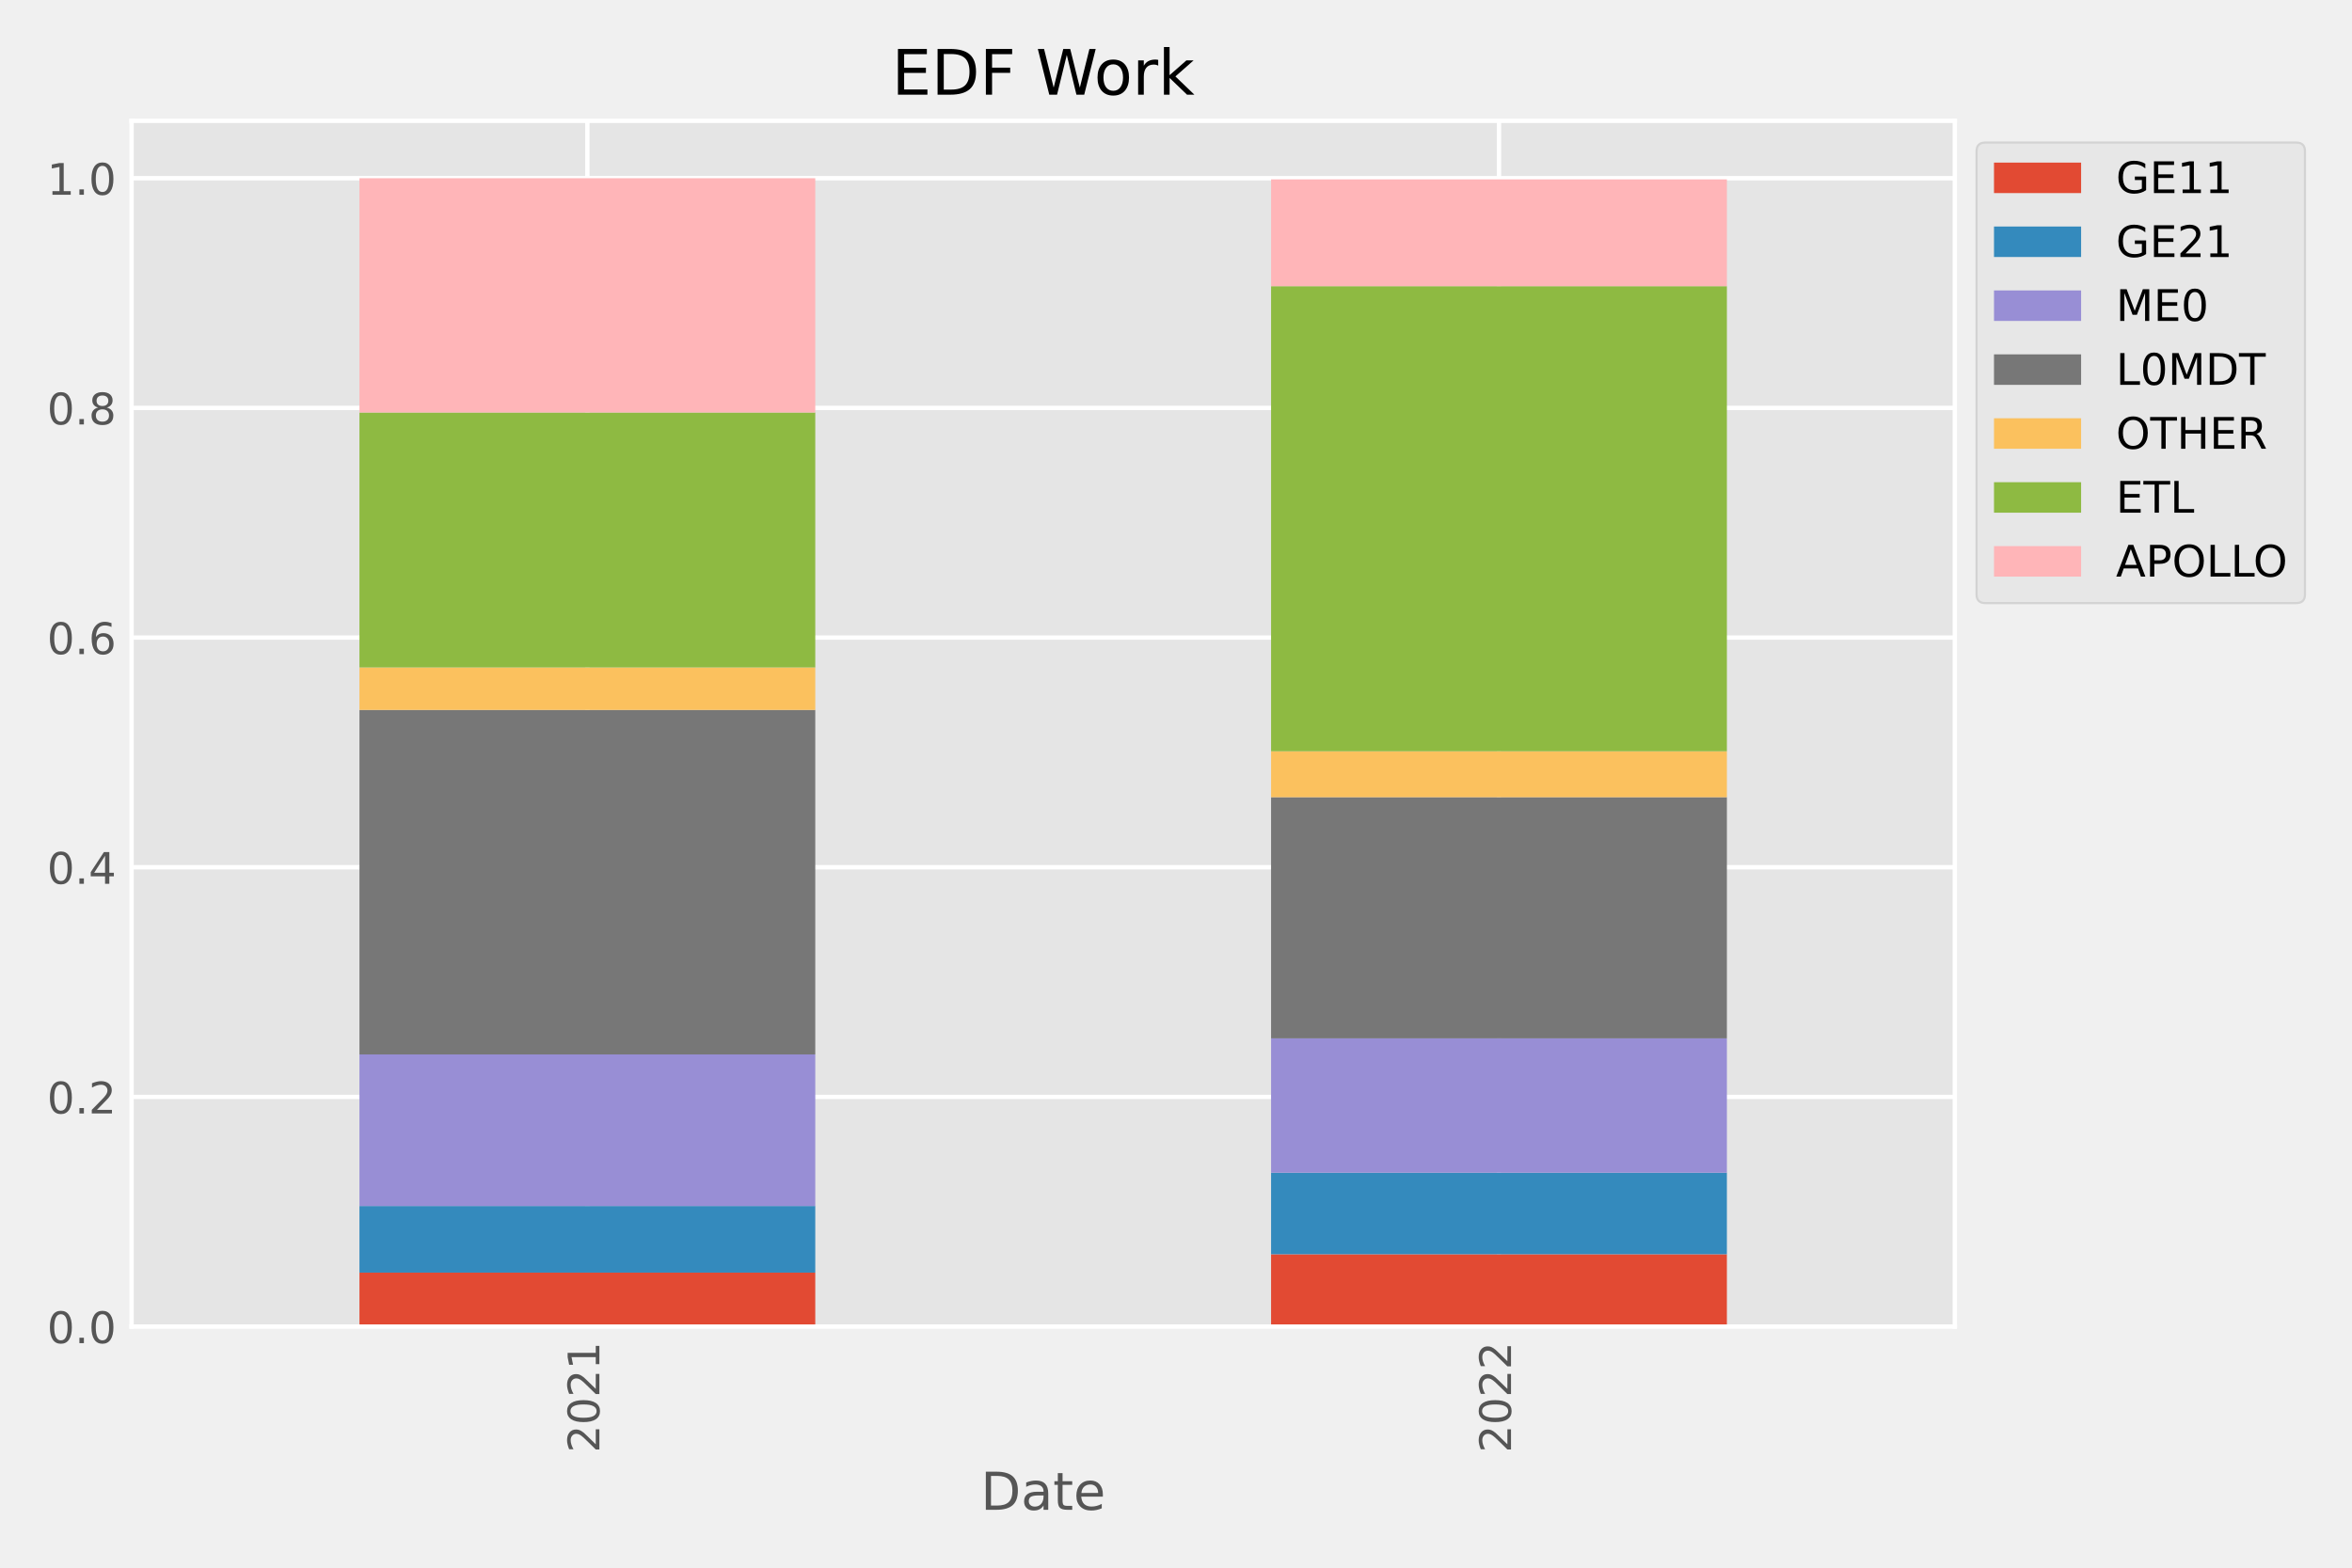
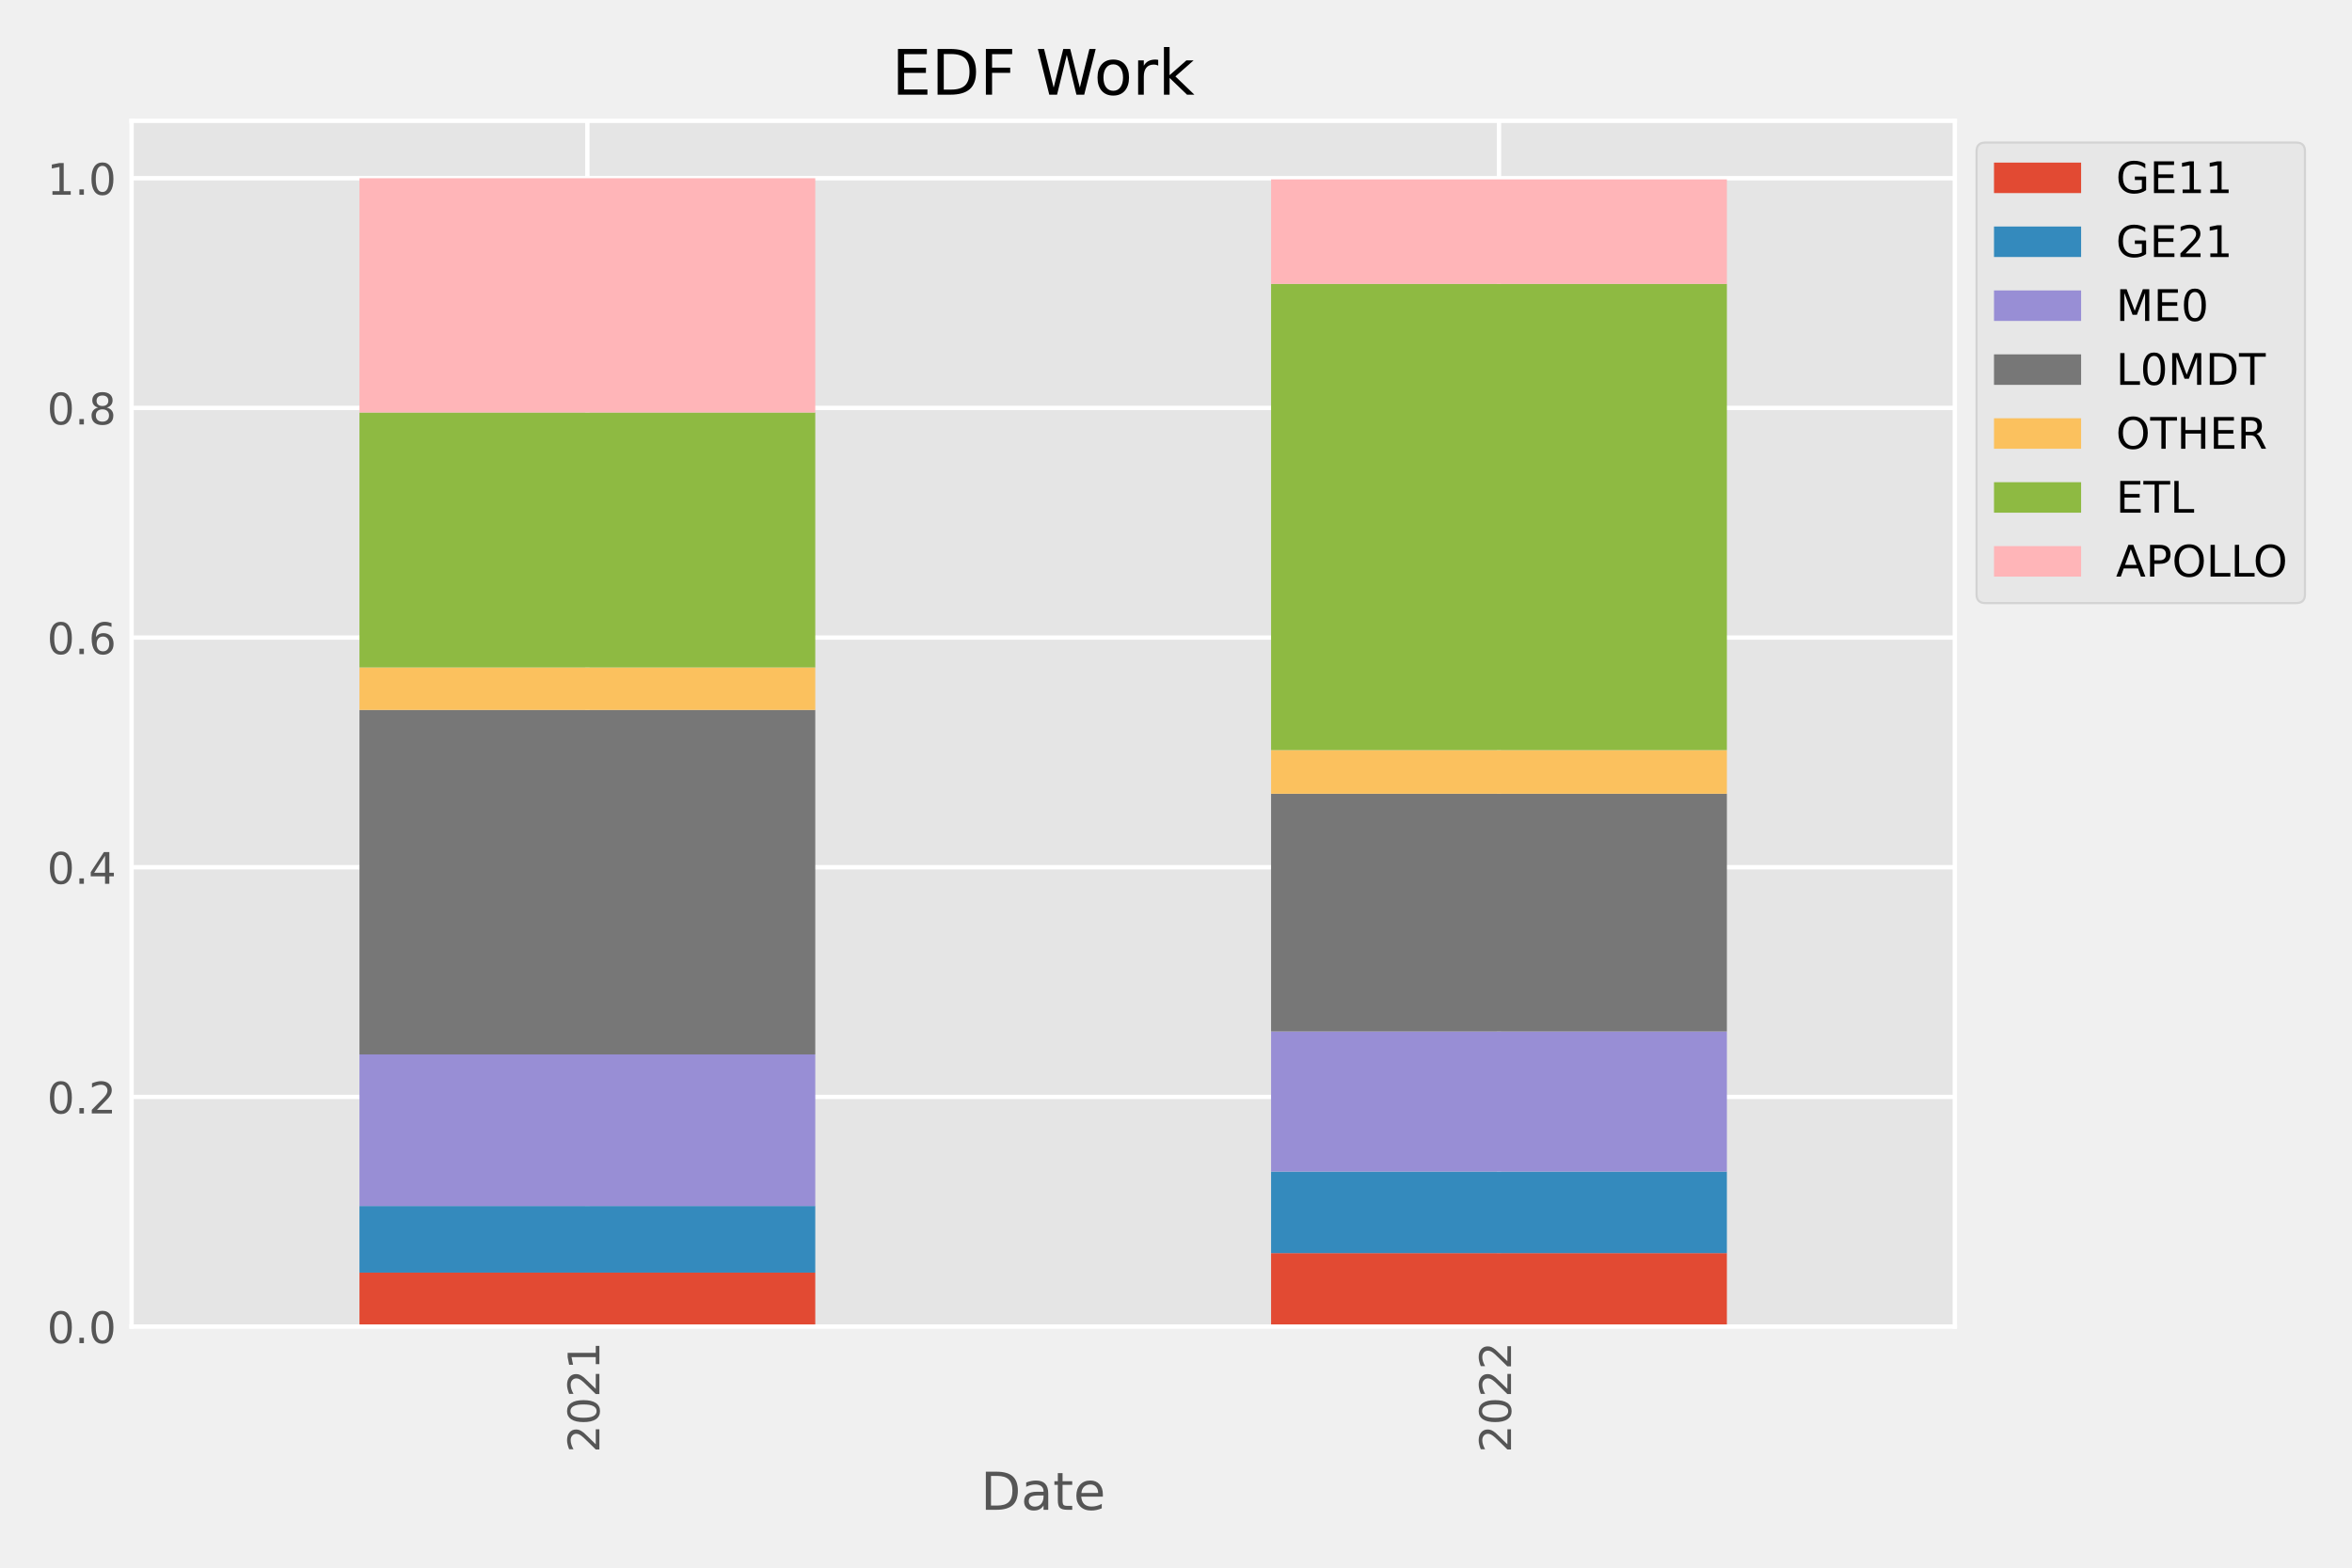
<svg xmlns="http://www.w3.org/2000/svg" xmlns:xlink="http://www.w3.org/1999/xlink" width="540pt" height="360pt" viewBox="0 0 540 360" version="1.1">
  <defs>
    <style type="text/css">*{stroke-linejoin: round; stroke-linecap: butt}</style>
  </defs>
  <g id="figure_1">
    <g id="patch_1">
      <path d="M 0 360  L 540 360  L 540 0  L 0 0  z " style="fill: #f0f0f0" />
    </g>
    <g id="axes_1">
      <g id="patch_2">
        <path d="M 30.203 304.636  L 448.805 304.636  L 448.805 27.742  L 30.203 27.742  z " style="fill: #e5e5e5" />
      </g>
      <g id="matplotlib.axis_1">
        <g id="xtick_1">
          <g id="line2d_1">
-             <path d="M 134.854 304.636  L 134.854 27.742  " clip-path="url(#p1364265308)" style="fill: none; stroke: #ffffff" />
+             <path d="M 134.854 304.636  L 134.854 27.742  " clip-path="url(#pb0c7503a2e)" style="fill: none; stroke: #ffffff" />
          </g>
          <g id="line2d_2" />
          <g id="text_1">
            <g style="fill: #555555" transform="translate(137.6129 333.5863)rotate(-90)scale(0.1 -0.1)">
              <defs>
                <path id="DejaVuSans-32" d="M 1228 531  L 3431 531  L 3431 0  L 469 0  L 469 531  Q 828 903 1448 1529  Q 2069 2156 2228 2338  Q 2531 2678 2651 2914  Q 2772 3150 2772 3378  Q 2772 3750 2511 3984  Q 2250 4219 1831 4219  Q 1534 4219 1204 4116  Q 875 4013 500 3803  L 500 4441  Q 881 4594 1212 4672  Q 1544 4750 1819 4750  Q 2544 4750 2975 4387  Q 3406 4025 3406 3419  Q 3406 3131 3298 2873  Q 3191 2616 2906 2266  Q 2828 2175 2409 1742  Q 1991 1309 1228 531  z " transform="scale(0.015625)" />
                <path id="DejaVuSans-30" d="M 2034 4250  Q 1547 4250 1301 3770  Q 1056 3291 1056 2328  Q 1056 1369 1301 889  Q 1547 409 2034 409  Q 2525 409 2770 889  Q 3016 1369 3016 2328  Q 3016 3291 2770 3770  Q 2525 4250 2034 4250  z M 2034 4750  Q 2819 4750 3233 4129  Q 3647 3509 3647 2328  Q 3647 1150 3233 529  Q 2819 -91 2034 -91  Q 1250 -91 836 529  Q 422 1150 422 2328  Q 422 3509 836 4129  Q 1250 4750 2034 4750  z " transform="scale(0.015625)" />
                <path id="DejaVuSans-31" d="M 794 531  L 1825 531  L 1825 4091  L 703 3866  L 703 4441  L 1819 4666  L 2450 4666  L 2450 531  L 3481 531  L 3481 0  L 794 0  L 794 531  z " transform="scale(0.015625)" />
              </defs>
              <use xlink:href="#DejaVuSans-32" />
              <use xlink:href="#DejaVuSans-30" x="63.623" />
              <use xlink:href="#DejaVuSans-32" x="127.246" />
              <use xlink:href="#DejaVuSans-31" x="190.869" />
            </g>
          </g>
        </g>
        <g id="xtick_2">
          <g id="line2d_3">
-             <path d="M 344.154 304.636  L 344.154 27.742  " clip-path="url(#p1364265308)" style="fill: none; stroke: #ffffff" />
+             <path d="M 344.154 304.636  L 344.154 27.742  " clip-path="url(#pb0c7503a2e)" style="fill: none; stroke: #ffffff" />
          </g>
          <g id="line2d_4" />
          <g id="text_2">
            <g style="fill: #555555" transform="translate(346.9137 333.5863)rotate(-90)scale(0.1 -0.1)">
              <use xlink:href="#DejaVuSans-32" />
              <use xlink:href="#DejaVuSans-30" x="63.623" />
              <use xlink:href="#DejaVuSans-32" x="127.246" />
              <use xlink:href="#DejaVuSans-32" x="190.869" />
            </g>
          </g>
        </g>
        <g id="text_3">
          <g style="fill: #555555" transform="translate(225.163 346.7044)scale(0.12 -0.12)">
            <defs>
              <path id="DejaVuSans-44" d="M 1259 4147  L 1259 519  L 2022 519  Q 2988 519 3436 956  Q 3884 1394 3884 2338  Q 3884 3275 3436 3711  Q 2988 4147 2022 4147  L 1259 4147  z M 628 4666  L 1925 4666  Q 3281 4666 3915 4102  Q 4550 3538 4550 2338  Q 4550 1131 3912 565  Q 3275 0 1925 0  L 628 0  L 628 4666  z " transform="scale(0.015625)" />
              <path id="DejaVuSans-61" d="M 2194 1759  Q 1497 1759 1228 1600  Q 959 1441 959 1056  Q 959 750 1161 570  Q 1363 391 1709 391  Q 2188 391 2477 730  Q 2766 1069 2766 1631  L 2766 1759  L 2194 1759  z M 3341 1997  L 3341 0  L 2766 0  L 2766 531  Q 2569 213 2275 61  Q 1981 -91 1556 -91  Q 1019 -91 701 211  Q 384 513 384 1019  Q 384 1609 779 1909  Q 1175 2209 1959 2209  L 2766 2209  L 2766 2266  Q 2766 2663 2505 2880  Q 2244 3097 1772 3097  Q 1472 3097 1187 3025  Q 903 2953 641 2809  L 641 3341  Q 956 3463 1253 3523  Q 1550 3584 1831 3584  Q 2591 3584 2966 3190  Q 3341 2797 3341 1997  z " transform="scale(0.015625)" />
              <path id="DejaVuSans-74" d="M 1172 4494  L 1172 3500  L 2356 3500  L 2356 3053  L 1172 3053  L 1172 1153  Q 1172 725 1289 603  Q 1406 481 1766 481  L 2356 481  L 2356 0  L 1766 0  Q 1100 0 847 248  Q 594 497 594 1153  L 594 3053  L 172 3053  L 172 3500  L 594 3500  L 594 4494  L 1172 4494  z " transform="scale(0.015625)" />
              <path id="DejaVuSans-65" d="M 3597 1894  L 3597 1613  L 953 1613  Q 991 1019 1311 708  Q 1631 397 2203 397  Q 2534 397 2845 478  Q 3156 559 3463 722  L 3463 178  Q 3153 47 2828 -22  Q 2503 -91 2169 -91  Q 1331 -91 842 396  Q 353 884 353 1716  Q 353 2575 817 3079  Q 1281 3584 2069 3584  Q 2775 3584 3186 3129  Q 3597 2675 3597 1894  z M 3022 2063  Q 3016 2534 2758 2815  Q 2500 3097 2075 3097  Q 1594 3097 1305 2825  Q 1016 2553 972 2059  L 3022 2063  z " transform="scale(0.015625)" />
            </defs>
            <use xlink:href="#DejaVuSans-44" />
            <use xlink:href="#DejaVuSans-61" x="77.002" />
            <use xlink:href="#DejaVuSans-74" x="138.281" />
            <use xlink:href="#DejaVuSans-65" x="177.49" />
          </g>
        </g>
      </g>
      <g id="matplotlib.axis_2">
        <g id="ytick_1">
          <g id="line2d_5">
-             <path d="M 30.203 304.636  L 448.805 304.636  " clip-path="url(#p1364265308)" style="fill: none; stroke: #ffffff" />
+             <path d="M 30.203 304.636  L 448.805 304.636  " clip-path="url(#pb0c7503a2e)" style="fill: none; stroke: #ffffff" />
          </g>
          <g id="line2d_6" />
          <g id="text_4">
            <g style="fill: #555555" transform="translate(10.8 308.4355)scale(0.1 -0.1)">
              <defs>
                <path id="DejaVuSans-2e" d="M 684 794  L 1344 794  L 1344 0  L 684 0  L 684 794  z " transform="scale(0.015625)" />
              </defs>
              <use xlink:href="#DejaVuSans-30" />
              <use xlink:href="#DejaVuSans-2e" x="63.623" />
              <use xlink:href="#DejaVuSans-30" x="95.41" />
            </g>
          </g>
        </g>
        <g id="ytick_2">
          <g id="line2d_7">
-             <path d="M 30.203 251.894  L 448.805 251.894  " clip-path="url(#p1364265308)" style="fill: none; stroke: #ffffff" />
+             <path d="M 30.203 251.894  L 448.805 251.894  " clip-path="url(#pb0c7503a2e)" style="fill: none; stroke: #ffffff" />
          </g>
          <g id="line2d_8" />
          <g id="text_5">
            <g style="fill: #555555" transform="translate(10.8 255.6937)scale(0.1 -0.1)">
              <use xlink:href="#DejaVuSans-30" />
              <use xlink:href="#DejaVuSans-2e" x="63.623" />
              <use xlink:href="#DejaVuSans-32" x="95.41" />
            </g>
          </g>
        </g>
        <g id="ytick_3">
          <g id="line2d_9">
-             <path d="M 30.203 199.153  L 448.805 199.153  " clip-path="url(#p1364265308)" style="fill: none; stroke: #ffffff" />
+             <path d="M 30.203 199.153  L 448.805 199.153  " clip-path="url(#pb0c7503a2e)" style="fill: none; stroke: #ffffff" />
          </g>
          <g id="line2d_10" />
          <g id="text_6">
            <g style="fill: #555555" transform="translate(10.8 202.9519)scale(0.1 -0.1)">
              <defs>
                <path id="DejaVuSans-34" d="M 2419 4116  L 825 1625  L 2419 1625  L 2419 4116  z M 2253 4666  L 3047 4666  L 3047 1625  L 3713 1625  L 3713 1100  L 3047 1100  L 3047 0  L 2419 0  L 2419 1100  L 313 1100  L 313 1709  L 2253 4666  z " transform="scale(0.015625)" />
              </defs>
              <use xlink:href="#DejaVuSans-30" />
              <use xlink:href="#DejaVuSans-2e" x="63.623" />
              <use xlink:href="#DejaVuSans-34" x="95.41" />
            </g>
          </g>
        </g>
        <g id="ytick_4">
          <g id="line2d_11">
-             <path d="M 30.203 146.411  L 448.805 146.411  " clip-path="url(#p1364265308)" style="fill: none; stroke: #ffffff" />
+             <path d="M 30.203 146.411  L 448.805 146.411  " clip-path="url(#pb0c7503a2e)" style="fill: none; stroke: #ffffff" />
          </g>
          <g id="line2d_12" />
          <g id="text_7">
            <g style="fill: #555555" transform="translate(10.8 150.21)scale(0.1 -0.1)">
              <defs>
                <path id="DejaVuSans-36" d="M 2113 2584  Q 1688 2584 1439 2293  Q 1191 2003 1191 1497  Q 1191 994 1439 701  Q 1688 409 2113 409  Q 2538 409 2786 701  Q 3034 994 3034 1497  Q 3034 2003 2786 2293  Q 2538 2584 2113 2584  z M 3366 4563  L 3366 3988  Q 3128 4100 2886 4159  Q 2644 4219 2406 4219  Q 1781 4219 1451 3797  Q 1122 3375 1075 2522  Q 1259 2794 1537 2939  Q 1816 3084 2150 3084  Q 2853 3084 3261 2657  Q 3669 2231 3669 1497  Q 3669 778 3244 343  Q 2819 -91 2113 -91  Q 1303 -91 875 529  Q 447 1150 447 2328  Q 447 3434 972 4092  Q 1497 4750 2381 4750  Q 2619 4750 2861 4703  Q 3103 4656 3366 4563  z " transform="scale(0.015625)" />
              </defs>
              <use xlink:href="#DejaVuSans-30" />
              <use xlink:href="#DejaVuSans-2e" x="63.623" />
              <use xlink:href="#DejaVuSans-36" x="95.41" />
            </g>
          </g>
        </g>
        <g id="ytick_5">
          <g id="line2d_13">
-             <path d="M 30.203 93.669  L 448.805 93.669  " clip-path="url(#p1364265308)" style="fill: none; stroke: #ffffff" />
+             <path d="M 30.203 93.669  L 448.805 93.669  " clip-path="url(#pb0c7503a2e)" style="fill: none; stroke: #ffffff" />
          </g>
          <g id="line2d_14" />
          <g id="text_8">
            <g style="fill: #555555" transform="translate(10.8 97.46823)scale(0.1 -0.1)">
              <defs>
                <path id="DejaVuSans-38" d="M 2034 2216  Q 1584 2216 1326 1975  Q 1069 1734 1069 1313  Q 1069 891 1326 650  Q 1584 409 2034 409  Q 2484 409 2743 651  Q 3003 894 3003 1313  Q 3003 1734 2745 1975  Q 2488 2216 2034 2216  z M 1403 2484  Q 997 2584 770 2862  Q 544 3141 544 3541  Q 544 4100 942 4425  Q 1341 4750 2034 4750  Q 2731 4750 3128 4425  Q 3525 4100 3525 3541  Q 3525 3141 3298 2862  Q 3072 2584 2669 2484  Q 3125 2378 3379 2068  Q 3634 1759 3634 1313  Q 3634 634 3220 271  Q 2806 -91 2034 -91  Q 1263 -91 848 271  Q 434 634 434 1313  Q 434 1759 690 2068  Q 947 2378 1403 2484  z M 1172 3481  Q 1172 3119 1398 2916  Q 1625 2713 2034 2713  Q 2441 2713 2670 2916  Q 2900 3119 2900 3481  Q 2900 3844 2670 4047  Q 2441 4250 2034 4250  Q 1625 4250 1398 4047  Q 1172 3844 1172 3481  z " transform="scale(0.015625)" />
              </defs>
              <use xlink:href="#DejaVuSans-30" />
              <use xlink:href="#DejaVuSans-2e" x="63.623" />
              <use xlink:href="#DejaVuSans-38" x="95.41" />
            </g>
          </g>
        </g>
        <g id="ytick_6">
          <g id="line2d_15">
-             <path d="M 30.203 40.927  L 448.805 40.927  " clip-path="url(#p1364265308)" style="fill: none; stroke: #ffffff" />
+             <path d="M 30.203 40.927  L 448.805 40.927  " clip-path="url(#pb0c7503a2e)" style="fill: none; stroke: #ffffff" />
          </g>
          <g id="line2d_16" />
          <g id="text_9">
            <g style="fill: #555555" transform="translate(10.8 44.72642)scale(0.1 -0.1)">
              <use xlink:href="#DejaVuSans-31" />
              <use xlink:href="#DejaVuSans-2e" x="63.623" />
              <use xlink:href="#DejaVuSans-30" x="95.41" />
            </g>
          </g>
        </g>
      </g>
      <g id="patch_3">
-         <path d="M 82.528 304.636  L 187.179 304.636  L 187.179 292.242  L 82.528 292.242  z " clip-path="url(#p1364265308)" style="fill: #e24a33" />
+         <path d="M 82.528 304.636  L 187.179 304.636  L 187.179 292.242  L 82.528 292.242  z " clip-path="url(#pb0c7503a2e)" style="fill: #e24a33" />
      </g>
      <g id="patch_4">
-         <path d="M 291.829 304.636  L 396.479 304.636  L 396.479 288.023  L 291.829 288.023  z " clip-path="url(#p1364265308)" style="fill: #e24a33" />
+         <path d="M 291.829 304.636  L 396.479 304.636  L 396.479 287.759  L 291.829 287.759  z " clip-path="url(#pb0c7503a2e)" style="fill: #e24a33" />
      </g>
      <g id="patch_5">
-         <path d="M 82.528 292.242  L 187.179 292.242  L 187.179 276.947  L 82.528 276.947  z " clip-path="url(#p1364265308)" style="fill: #348abd" />
+         <path d="M 82.528 292.242  L 187.179 292.242  L 187.179 276.947  L 82.528 276.947  z " clip-path="url(#pb0c7503a2e)" style="fill: #348abd" />
      </g>
      <g id="patch_6">
-         <path d="M 291.829 288.023  L 396.479 288.023  L 396.479 269.299  L 291.829 269.299  z " clip-path="url(#p1364265308)" style="fill: #348abd" />
+         <path d="M 291.829 287.759  L 396.479 287.759  L 396.479 269.036  L 291.829 269.036  z " clip-path="url(#pb0c7503a2e)" style="fill: #348abd" />
      </g>
      <g id="patch_7">
-         <path d="M 82.528 276.947  L 187.179 276.947  L 187.179 242.137  L 82.528 242.137  z " clip-path="url(#p1364265308)" style="fill: #988ed5" />
+         <path d="M 82.528 276.947  L 187.179 276.947  L 187.179 242.137  L 82.528 242.137  z " clip-path="url(#pb0c7503a2e)" style="fill: #988ed5" />
      </g>
      <g id="patch_8">
-         <path d="M 291.829 269.299  L 396.479 269.299  L 396.479 238.445  L 291.829 238.445  z " clip-path="url(#p1364265308)" style="fill: #988ed5" />
+         <path d="M 291.829 269.036  L 396.479 269.036  L 396.479 236.863  L 291.829 236.863  z " clip-path="url(#pb0c7503a2e)" style="fill: #988ed5" />
      </g>
      <g id="patch_9">
-         <path d="M 82.528 242.137  L 187.179 242.137  L 187.179 163.024  L 82.528 163.024  z " clip-path="url(#p1364265308)" style="fill: #777777" />
+         <path d="M 82.528 242.137  L 187.179 242.137  L 187.179 163.024  L 82.528 163.024  z " clip-path="url(#pb0c7503a2e)" style="fill: #777777" />
      </g>
      <g id="patch_10">
-         <path d="M 291.829 238.445  L 396.479 238.445  L 396.479 183.066  L 291.829 183.066  z " clip-path="url(#p1364265308)" style="fill: #777777" />
+         <path d="M 291.829 236.863  L 396.479 236.863  L 396.479 182.275  L 291.829 182.275  z " clip-path="url(#pb0c7503a2e)" style="fill: #777777" />
      </g>
      <g id="patch_11">
-         <path d="M 82.528 163.024  L 187.179 163.024  L 187.179 153.267  L 82.528 153.267  z " clip-path="url(#p1364265308)" style="fill: #fbc15e" />
+         <path d="M 82.528 163.024  L 187.179 163.024  L 187.179 153.267  L 82.528 153.267  z " clip-path="url(#pb0c7503a2e)" style="fill: #fbc15e" />
      </g>
      <g id="patch_12">
-         <path d="M 291.829 183.066  L 396.479 183.066  L 396.479 172.518  L 291.829 172.518  z " clip-path="url(#p1364265308)" style="fill: #fbc15e" />
+         <path d="M 291.829 182.275  L 396.479 182.275  L 396.479 172.254  L 291.829 172.254  z " clip-path="url(#pb0c7503a2e)" style="fill: #fbc15e" />
      </g>
      <g id="patch_13">
-         <path d="M 82.528 153.267  L 187.179 153.267  L 187.179 94.724  L 82.528 94.724  z " clip-path="url(#p1364265308)" style="fill: #8eba42" />
+         <path d="M 82.528 153.267  L 187.179 153.267  L 187.179 94.724  L 82.528 94.724  z " clip-path="url(#pb0c7503a2e)" style="fill: #8eba42" />
      </g>
      <g id="patch_14">
-         <path d="M 291.829 172.518  L 396.479 172.518  L 396.479 65.716  L 291.829 65.716  z " clip-path="url(#p1364265308)" style="fill: #8eba42" />
+         <path d="M 291.829 172.254  L 396.479 172.254  L 396.479 65.188  L 291.829 65.188  z " clip-path="url(#pb0c7503a2e)" style="fill: #8eba42" />
      </g>
      <g id="patch_15">
-         <path d="M 82.528 94.724  L 187.179 94.724  L 187.179 40.927  L 82.528 40.927  z " clip-path="url(#p1364265308)" style="fill: #ffb5b8" />
+         <path d="M 82.528 94.724  L 187.179 94.724  L 187.179 40.927  L 82.528 40.927  z " clip-path="url(#pb0c7503a2e)" style="fill: #ffb5b8" />
      </g>
      <g id="patch_16">
-         <path d="M 291.829 65.716  L 396.479 65.716  L 396.479 41.191  L 291.829 41.191  z " clip-path="url(#p1364265308)" style="fill: #ffb5b8" />
+         <path d="M 291.829 65.188  L 396.479 65.188  L 396.479 41.191  L 291.829 41.191  z " clip-path="url(#pb0c7503a2e)" style="fill: #ffb5b8" />
      </g>
      <g id="patch_17">
        <path d="M 30.203 304.636  L 30.203 27.742  " style="fill: none; stroke: #ffffff; stroke-linejoin: miter; stroke-linecap: square" />
      </g>
      <g id="patch_18">
        <path d="M 448.805 304.636  L 448.805 27.742  " style="fill: none; stroke: #ffffff; stroke-linejoin: miter; stroke-linecap: square" />
      </g>
      <g id="patch_19">
        <path d="M 30.203 304.636  L 448.805 304.636  " style="fill: none; stroke: #ffffff; stroke-linejoin: miter; stroke-linecap: square" />
      </g>
      <g id="patch_20">
        <path d="M 30.203 27.742  L 448.805 27.742  " style="fill: none; stroke: #ffffff; stroke-linejoin: miter; stroke-linecap: square" />
      </g>
      <g id="text_10">
        <g transform="translate(204.7504 21.74175)scale(0.144 -0.144)">
          <defs>
            <path id="DejaVuSans-45" d="M 628 4666  L 3578 4666  L 3578 4134  L 1259 4134  L 1259 2753  L 3481 2753  L 3481 2222  L 1259 2222  L 1259 531  L 3634 531  L 3634 0  L 628 0  L 628 4666  z " transform="scale(0.015625)" />
            <path id="DejaVuSans-46" d="M 628 4666  L 3309 4666  L 3309 4134  L 1259 4134  L 1259 2759  L 3109 2759  L 3109 2228  L 1259 2228  L 1259 0  L 628 0  L 628 4666  z " transform="scale(0.015625)" />
            <path id="DejaVuSans-20" transform="scale(0.015625)" />
            <path id="DejaVuSans-57" d="M 213 4666  L 850 4666  L 1831 722  L 2809 4666  L 3519 4666  L 4500 722  L 5478 4666  L 6119 4666  L 4947 0  L 4153 0  L 3169 4050  L 2175 0  L 1381 0  L 213 4666  z " transform="scale(0.015625)" />
            <path id="DejaVuSans-6f" d="M 1959 3097  Q 1497 3097 1228 2736  Q 959 2375 959 1747  Q 959 1119 1226 758  Q 1494 397 1959 397  Q 2419 397 2687 759  Q 2956 1122 2956 1747  Q 2956 2369 2687 2733  Q 2419 3097 1959 3097  z M 1959 3584  Q 2709 3584 3137 3096  Q 3566 2609 3566 1747  Q 3566 888 3137 398  Q 2709 -91 1959 -91  Q 1206 -91 779 398  Q 353 888 353 1747  Q 353 2609 779 3096  Q 1206 3584 1959 3584  z " transform="scale(0.015625)" />
            <path id="DejaVuSans-72" d="M 2631 2963  Q 2534 3019 2420 3045  Q 2306 3072 2169 3072  Q 1681 3072 1420 2755  Q 1159 2438 1159 1844  L 1159 0  L 581 0  L 581 3500  L 1159 3500  L 1159 2956  Q 1341 3275 1631 3429  Q 1922 3584 2338 3584  Q 2397 3584 2469 3576  Q 2541 3569 2628 3553  L 2631 2963  z " transform="scale(0.015625)" />
            <path id="DejaVuSans-6b" d="M 581 4863  L 1159 4863  L 1159 1991  L 2875 3500  L 3609 3500  L 1753 1863  L 3688 0  L 2938 0  L 1159 1709  L 1159 0  L 581 0  L 581 4863  z " transform="scale(0.015625)" />
          </defs>
          <use xlink:href="#DejaVuSans-45" />
          <use xlink:href="#DejaVuSans-44" x="63.184" />
          <use xlink:href="#DejaVuSans-46" x="140.186" />
          <use xlink:href="#DejaVuSans-20" x="197.705" />
          <use xlink:href="#DejaVuSans-57" x="229.492" />
          <use xlink:href="#DejaVuSans-6f" x="322.494" />
          <use xlink:href="#DejaVuSans-72" x="383.676" />
          <use xlink:href="#DejaVuSans-6b" x="424.789" />
        </g>
      </g>
      <g id="legend_1">
        <g id="patch_21">
          <path d="M 455.805 138.489  L 527.2 138.489  Q 529.2 138.489 529.2 136.489  L 529.2 34.742  Q 529.2 32.742 527.2 32.742  L 455.805 32.742  Q 453.805 32.742 453.805 34.742  L 453.805 136.489  Q 453.805 138.489 455.805 138.489  z " style="fill: #e5e5e5; opacity: 0.8; stroke: #cccccc; stroke-width: 0.5; stroke-linejoin: miter" />
        </g>
        <g id="patch_22">
          <path d="M 457.805 44.34  L 477.805 44.34  L 477.805 37.34  L 457.805 37.34  z " style="fill: #e24a33" />
        </g>
        <g id="text_11">
          <g transform="translate(485.8047 44.34019)scale(0.1 -0.1)">
            <defs>
              <path id="DejaVuSans-47" d="M 3809 666  L 3809 1919  L 2778 1919  L 2778 2438  L 4434 2438  L 4434 434  Q 4069 175 3628 42  Q 3188 -91 2688 -91  Q 1594 -91 976 548  Q 359 1188 359 2328  Q 359 3472 976 4111  Q 1594 4750 2688 4750  Q 3144 4750 3555 4637  Q 3966 4525 4313 4306  L 4313 3634  Q 3963 3931 3569 4081  Q 3175 4231 2741 4231  Q 1884 4231 1454 3753  Q 1025 3275 1025 2328  Q 1025 1384 1454 906  Q 1884 428 2741 428  Q 3075 428 3337 486  Q 3600 544 3809 666  z " transform="scale(0.015625)" />
            </defs>
            <use xlink:href="#DejaVuSans-47" />
            <use xlink:href="#DejaVuSans-45" x="77.49" />
            <use xlink:href="#DejaVuSans-31" x="140.674" />
            <use xlink:href="#DejaVuSans-31" x="204.297" />
          </g>
        </g>
        <g id="patch_23">
          <path d="M 457.805 59.018  L 477.805 59.018  L 477.805 52.018  L 457.805 52.018  z " style="fill: #348abd" />
        </g>
        <g id="text_12">
          <g transform="translate(485.8047 59.01831)scale(0.1 -0.1)">
            <use xlink:href="#DejaVuSans-47" />
            <use xlink:href="#DejaVuSans-45" x="77.49" />
            <use xlink:href="#DejaVuSans-32" x="140.674" />
            <use xlink:href="#DejaVuSans-31" x="204.297" />
          </g>
        </g>
        <g id="patch_24">
          <path d="M 457.805 73.696  L 477.805 73.696  L 477.805 66.696  L 457.805 66.696  z " style="fill: #988ed5" />
        </g>
        <g id="text_13">
          <g transform="translate(485.8047 73.69644)scale(0.1 -0.1)">
            <defs>
              <path id="DejaVuSans-4d" d="M 628 4666  L 1569 4666  L 2759 1491  L 3956 4666  L 4897 4666  L 4897 0  L 4281 0  L 4281 4097  L 3078 897  L 2444 897  L 1241 4097  L 1241 0  L 628 0  L 628 4666  z " transform="scale(0.015625)" />
            </defs>
            <use xlink:href="#DejaVuSans-4d" />
            <use xlink:href="#DejaVuSans-45" x="86.279" />
            <use xlink:href="#DejaVuSans-30" x="149.463" />
          </g>
        </g>
        <g id="patch_25">
          <path d="M 457.805 88.375  L 477.805 88.375  L 477.805 81.375  L 457.805 81.375  z " style="fill: #777777" />
        </g>
        <g id="text_14">
          <g transform="translate(485.8047 88.37456)scale(0.1 -0.1)">
            <defs>
              <path id="DejaVuSans-4c" d="M 628 4666  L 1259 4666  L 1259 531  L 3531 531  L 3531 0  L 628 0  L 628 4666  z " transform="scale(0.015625)" />
              <path id="DejaVuSans-54" d="M -19 4666  L 3928 4666  L 3928 4134  L 2272 4134  L 2272 0  L 1638 0  L 1638 4134  L -19 4134  L -19 4666  z " transform="scale(0.015625)" />
            </defs>
            <use xlink:href="#DejaVuSans-4c" />
            <use xlink:href="#DejaVuSans-30" x="55.713" />
            <use xlink:href="#DejaVuSans-4d" x="119.336" />
            <use xlink:href="#DejaVuSans-44" x="205.615" />
            <use xlink:href="#DejaVuSans-54" x="282.617" />
          </g>
        </g>
        <g id="patch_26">
          <path d="M 457.805 103.053  L 477.805 103.053  L 477.805 96.053  L 457.805 96.053  z " style="fill: #fbc15e" />
        </g>
        <g id="text_15">
          <g transform="translate(485.8047 103.0527)scale(0.1 -0.1)">
            <defs>
              <path id="DejaVuSans-4f" d="M 2522 4238  Q 1834 4238 1429 3725  Q 1025 3213 1025 2328  Q 1025 1447 1429 934  Q 1834 422 2522 422  Q 3209 422 3611 934  Q 4013 1447 4013 2328  Q 4013 3213 3611 3725  Q 3209 4238 2522 4238  z M 2522 4750  Q 3503 4750 4090 4092  Q 4678 3434 4678 2328  Q 4678 1225 4090 567  Q 3503 -91 2522 -91  Q 1538 -91 948 565  Q 359 1222 359 2328  Q 359 3434 948 4092  Q 1538 4750 2522 4750  z " transform="scale(0.015625)" />
              <path id="DejaVuSans-48" d="M 628 4666  L 1259 4666  L 1259 2753  L 3553 2753  L 3553 4666  L 4184 4666  L 4184 0  L 3553 0  L 3553 2222  L 1259 2222  L 1259 0  L 628 0  L 628 4666  z " transform="scale(0.015625)" />
              <path id="DejaVuSans-52" d="M 2841 2188  Q 3044 2119 3236 1894  Q 3428 1669 3622 1275  L 4263 0  L 3584 0  L 2988 1197  Q 2756 1666 2539 1819  Q 2322 1972 1947 1972  L 1259 1972  L 1259 0  L 628 0  L 628 4666  L 2053 4666  Q 2853 4666 3247 4331  Q 3641 3997 3641 3322  Q 3641 2881 3436 2590  Q 3231 2300 2841 2188  z M 1259 4147  L 1259 2491  L 2053 2491  Q 2509 2491 2742 2702  Q 2975 2913 2975 3322  Q 2975 3731 2742 3939  Q 2509 4147 2053 4147  L 1259 4147  z " transform="scale(0.015625)" />
            </defs>
            <use xlink:href="#DejaVuSans-4f" />
            <use xlink:href="#DejaVuSans-54" x="78.711" />
            <use xlink:href="#DejaVuSans-48" x="139.795" />
            <use xlink:href="#DejaVuSans-45" x="214.99" />
            <use xlink:href="#DejaVuSans-52" x="278.174" />
          </g>
        </g>
        <g id="patch_27">
          <path d="M 457.805 117.731  L 477.805 117.731  L 477.805 110.731  L 457.805 110.731  z " style="fill: #8eba42" />
        </g>
        <g id="text_16">
          <g transform="translate(485.8047 117.7308)scale(0.1 -0.1)">
            <use xlink:href="#DejaVuSans-45" />
            <use xlink:href="#DejaVuSans-54" x="63.184" />
            <use xlink:href="#DejaVuSans-4c" x="124.268" />
          </g>
        </g>
        <g id="patch_28">
          <path d="M 457.805 132.409  L 477.805 132.409  L 477.805 125.409  L 457.805 125.409  z " style="fill: #ffb5b8" />
        </g>
        <g id="text_17">
          <g transform="translate(485.8047 132.4089)scale(0.1 -0.1)">
            <defs>
              <path id="DejaVuSans-41" d="M 2188 4044  L 1331 1722  L 3047 1722  L 2188 4044  z M 1831 4666  L 2547 4666  L 4325 0  L 3669 0  L 3244 1197  L 1141 1197  L 716 0  L 50 0  L 1831 4666  z " transform="scale(0.015625)" />
              <path id="DejaVuSans-50" d="M 1259 4147  L 1259 2394  L 2053 2394  Q 2494 2394 2734 2622  Q 2975 2850 2975 3272  Q 2975 3691 2734 3919  Q 2494 4147 2053 4147  L 1259 4147  z M 628 4666  L 2053 4666  Q 2838 4666 3239 4311  Q 3641 3956 3641 3272  Q 3641 2581 3239 2228  Q 2838 1875 2053 1875  L 1259 1875  L 1259 0  L 628 0  L 628 4666  z " transform="scale(0.015625)" />
            </defs>
            <use xlink:href="#DejaVuSans-41" />
            <use xlink:href="#DejaVuSans-50" x="68.408" />
            <use xlink:href="#DejaVuSans-4f" x="128.711" />
            <use xlink:href="#DejaVuSans-4c" x="207.422" />
            <use xlink:href="#DejaVuSans-4c" x="263.135" />
            <use xlink:href="#DejaVuSans-4f" x="315.223" />
          </g>
        </g>
      </g>
    </g>
  </g>
  <defs>
-     <clipPath id="p1364265308">
+     <clipPath id="pb0c7503a2e">
      <rect x="30.203" y="27.742" width="418.602" height="276.894" />
    </clipPath>
  </defs>
</svg>
